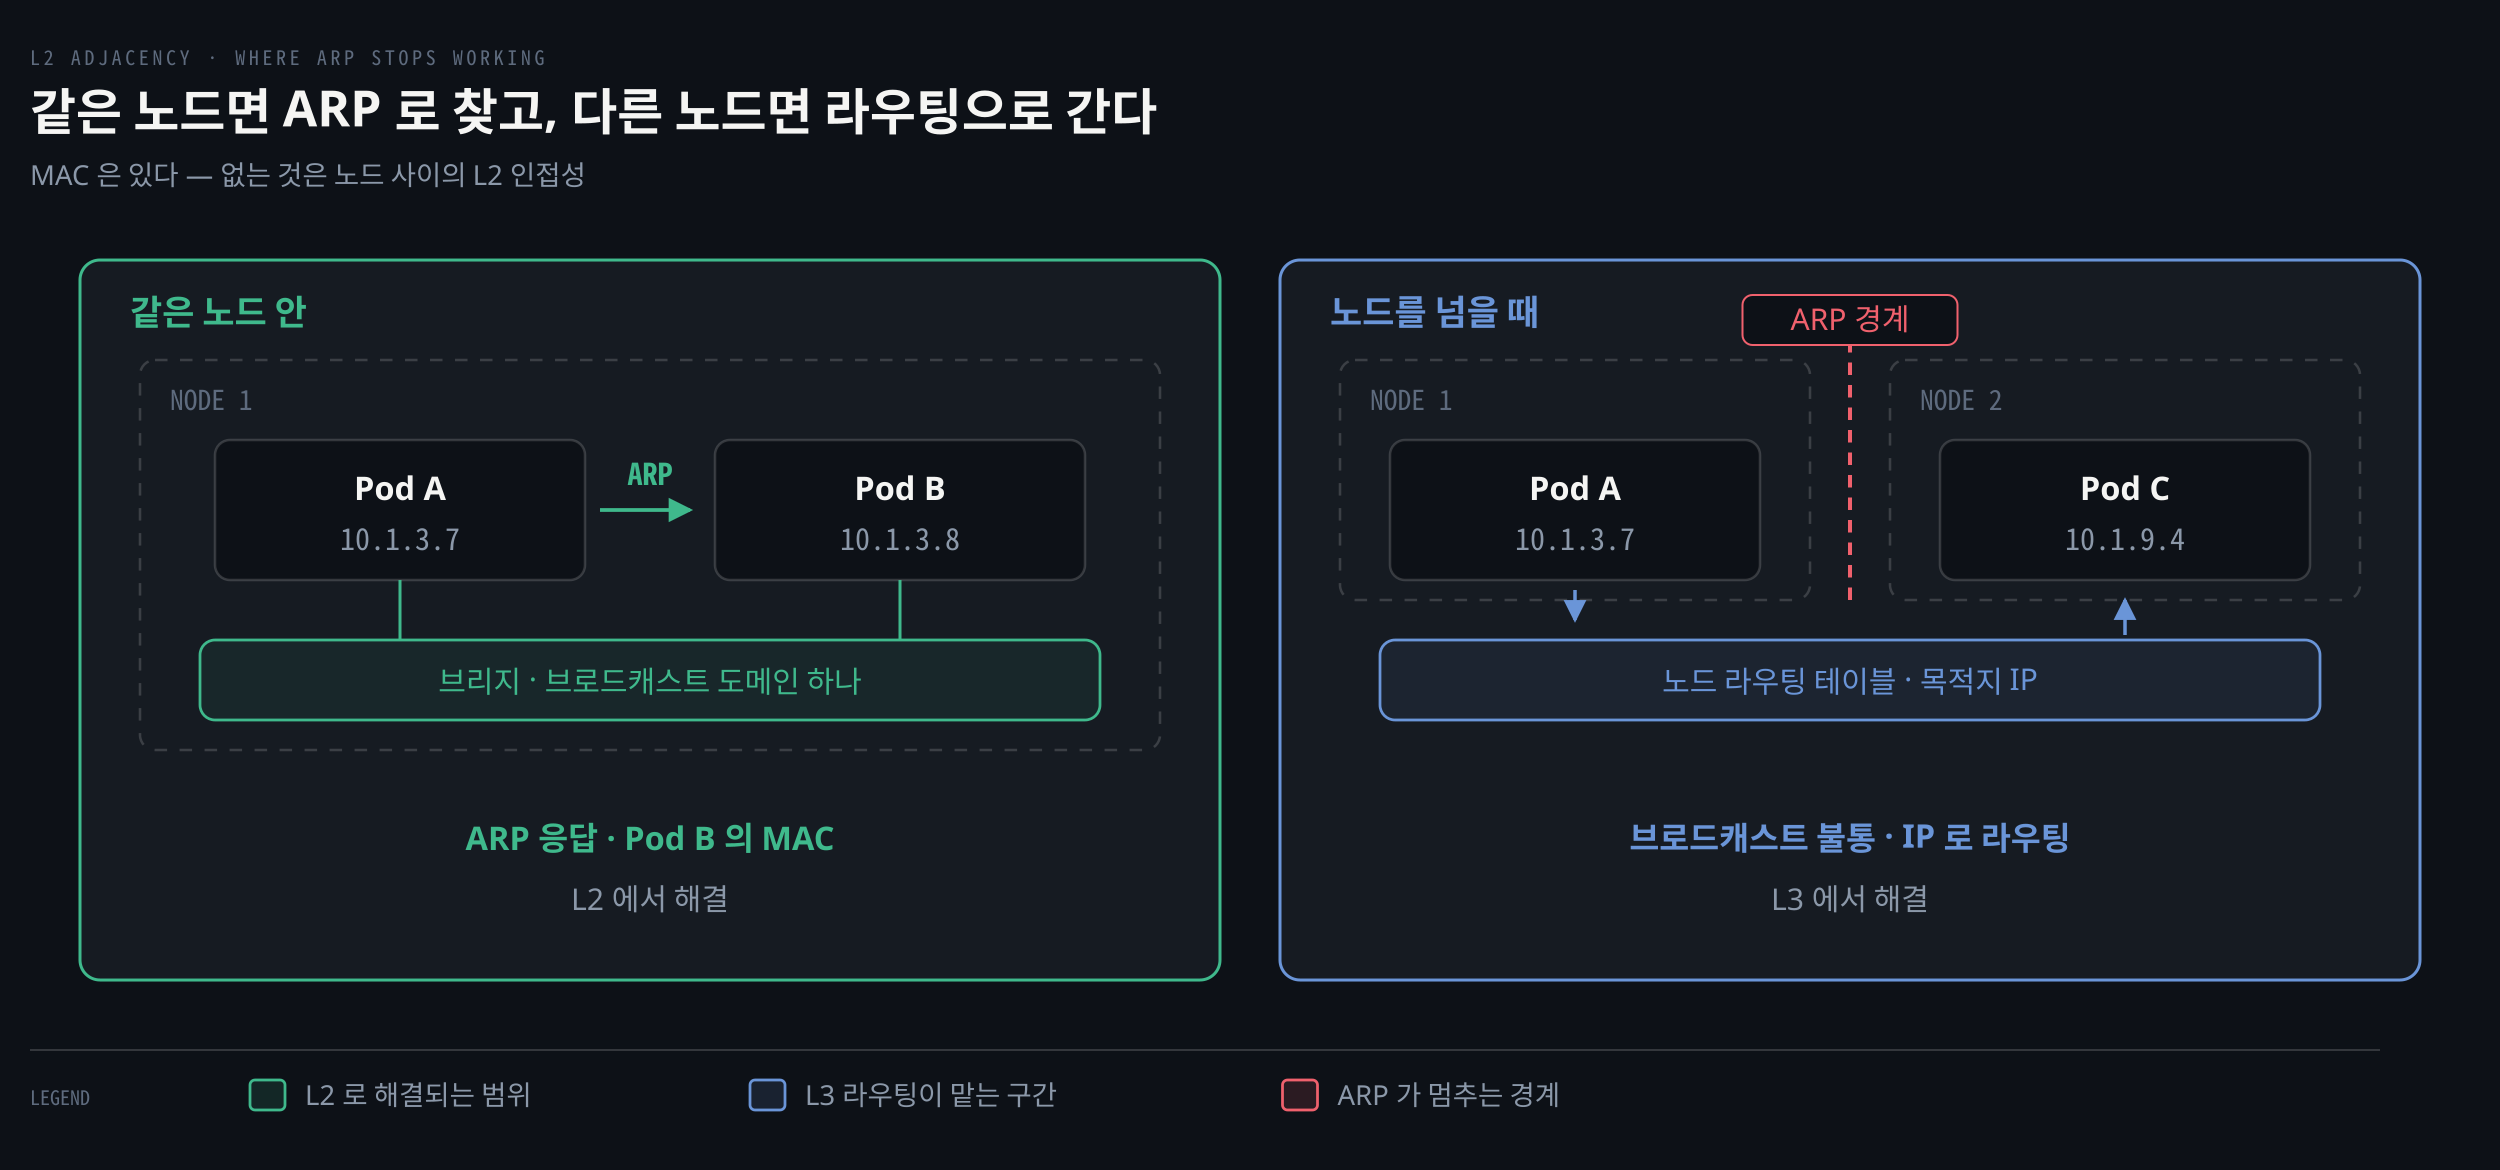
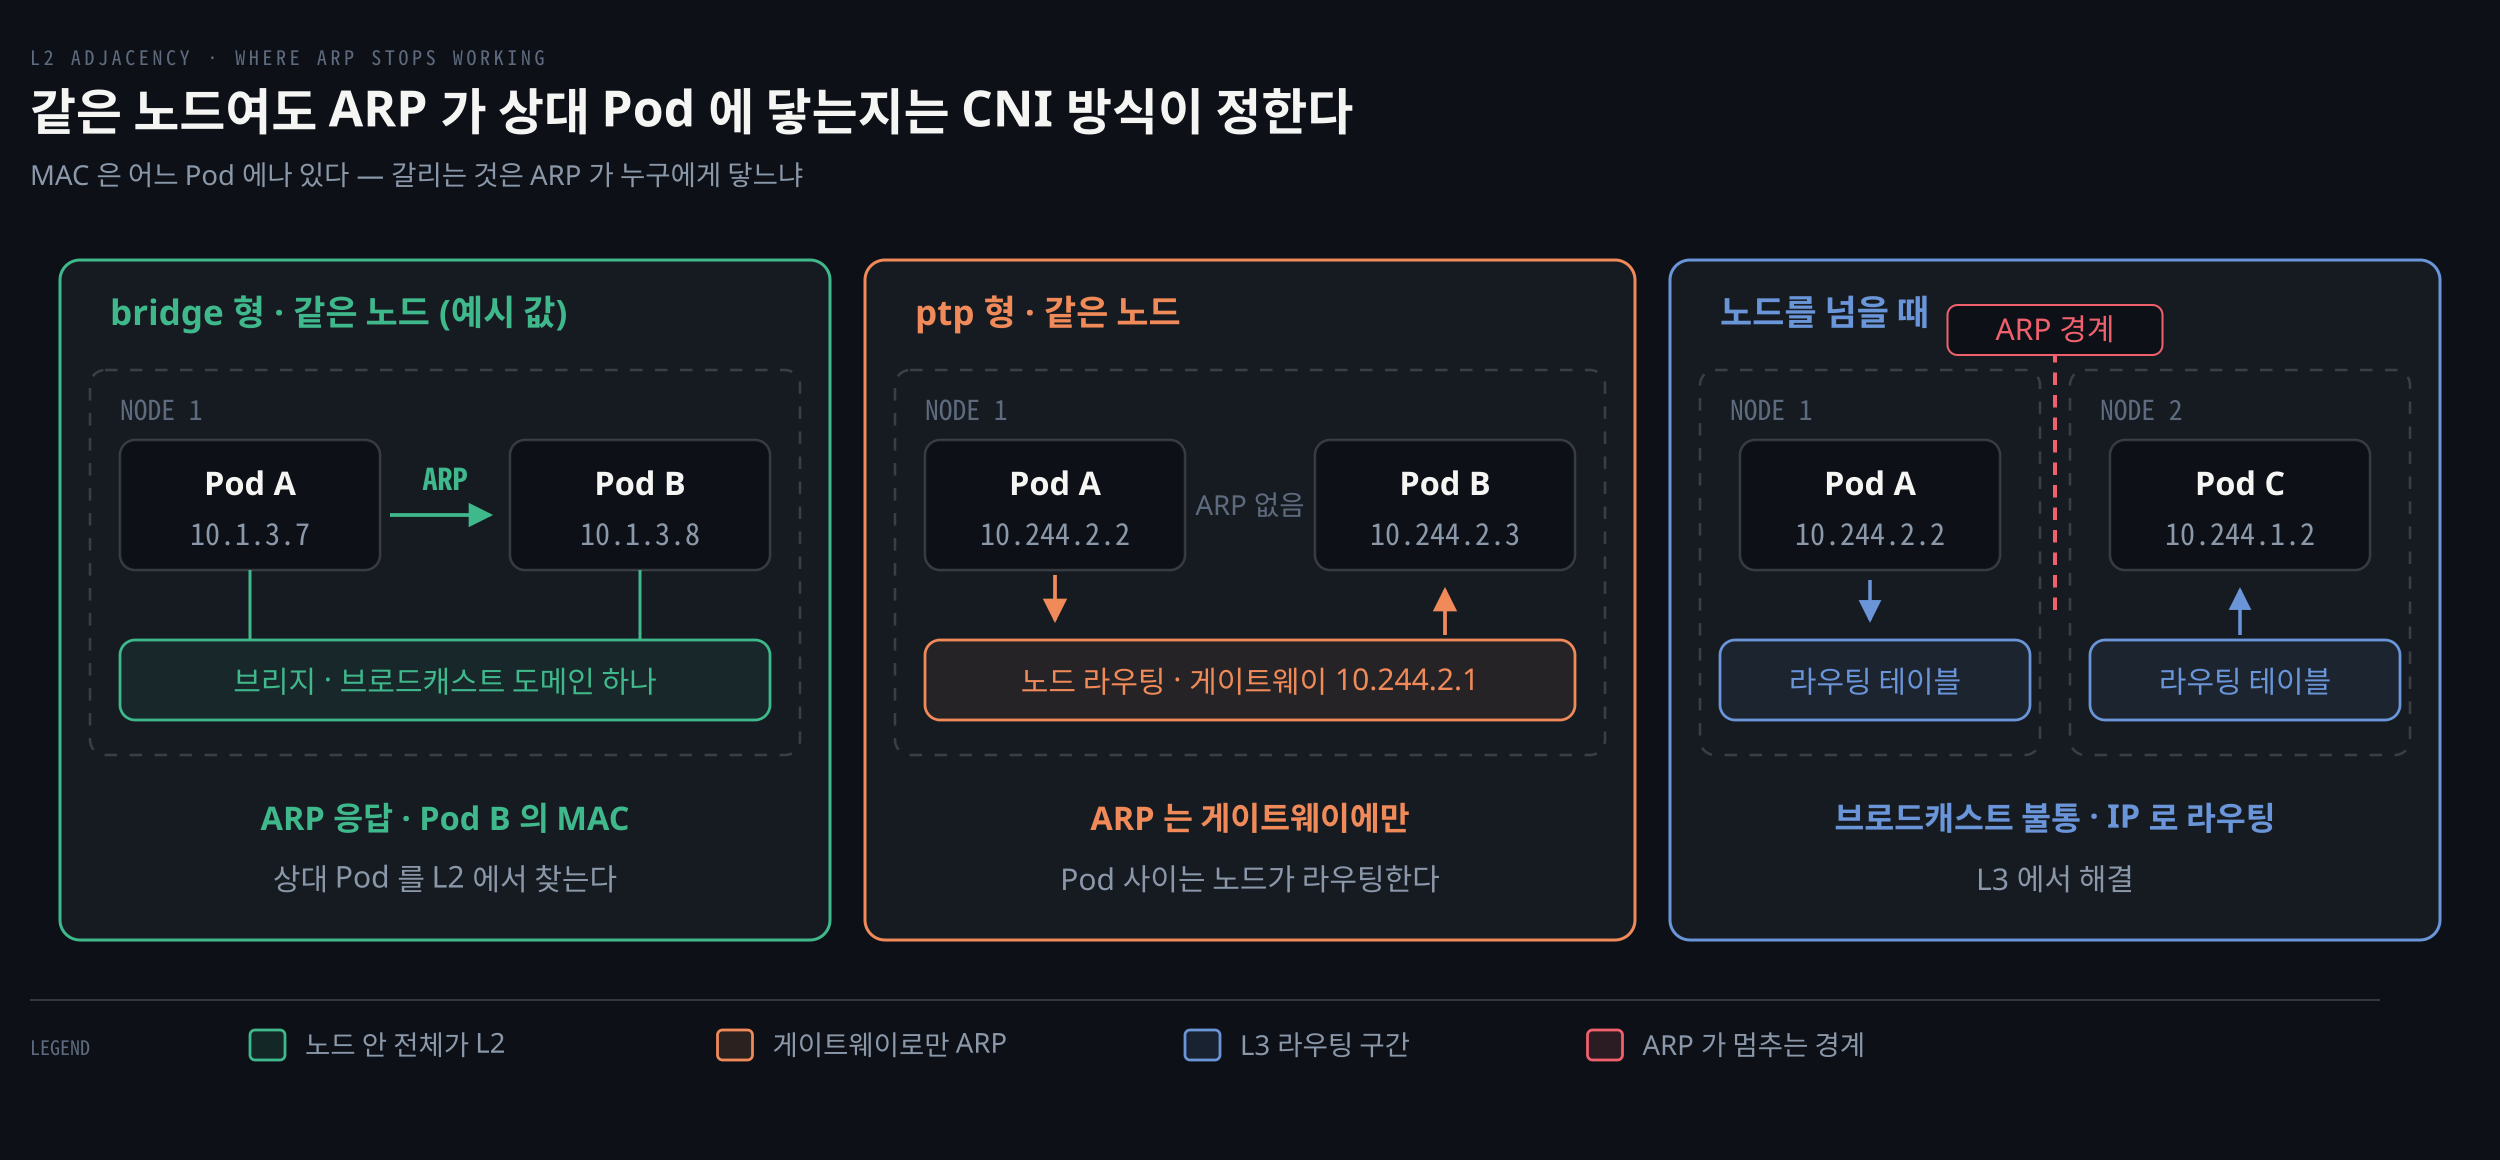
- <svg xmlns="http://www.w3.org/2000/svg" viewBox="0 0 1000 468" width="100%" role="img" aria-labelledby="dt dd">
+ <svg xmlns="http://www.w3.org/2000/svg" viewBox="0 0 1000 464" width="100%" role="img" aria-labelledby="dt dd">
  <defs>
    <marker id="ar" viewBox="0 0 8 8" refX="7" refY="4" markerWidth="6.5" markerHeight="6.5" orient="auto">
      <path d="M0 0 L8 4 L0 8 z" fill="#8B98A9" />
    </marker>
    <marker id="ok" viewBox="0 0 8 8" refX="7" refY="4" markerWidth="6.5" markerHeight="6.5" orient="auto">
      <path d="M0 0 L8 4 L0 8 z" fill="#3FB98C" />
    </marker>
    <marker id="warn" viewBox="0 0 8 8" refX="7" refY="4" markerWidth="6.5" markerHeight="6.5" orient="auto">
      <path d="M0 0 L8 4 L0 8 z" fill="#E3B341" />
    </marker>
    <marker id="bad" viewBox="0 0 8 8" refX="7" refY="4" markerWidth="6.5" markerHeight="6.5" orient="auto">
      <path d="M0 0 L8 4 L0 8 z" fill="#F0616D" />
    </marker>
    <marker id="info" viewBox="0 0 8 8" refX="7" refY="4" markerWidth="6.5" markerHeight="6.5" orient="auto">
      <path d="M0 0 L8 4 L0 8 z" fill="#6A95D8" />
    </marker>
    <marker id="acc" viewBox="0 0 8 8" refX="7" refY="4" markerWidth="6.5" markerHeight="6.5" orient="auto">
      <path d="M0 0 L8 4 L0 8 z" fill="#F08A59" />
    </marker>
    <marker id="soft" viewBox="0 0 8 8" refX="7" refY="4" markerWidth="6.5" markerHeight="6.5" orient="auto">
      <path d="M0 0 L8 4 L0 8 z" fill="#5E6B7E" />
    </marker>
  </defs>
-   <rect width="1000" height="468" fill="#0D1117" />
+   <rect width="1000" height="464" fill="#0D1117" />
  <text x="12" y="26" font-family="'Geist Mono','Noto Sans Mono CJK KR',monospace" font-size="8" letter-spacing="0.18em" fill="#5E6B7E">L2 ADJACENCY · WHERE ARP STOPS WORKING</text>
-   <text x="12" y="52" font-family="'Geist','Apple SD Gothic Neo','Noto Sans KR','Malgun Gothic',sans-serif" font-size="20" font-weight="600" fill="#F5F5F3">같은 노드면 ARP 로 찾고, 다른 노드면 라우팅으로 간다</text>
-   <text x="12" y="74" font-family="'Geist','Apple SD Gothic Neo','Noto Sans KR','Malgun Gothic',sans-serif" font-size="11" fill="#8B98A9">MAC 은 있다 — 없는 것은 노드 사이의 L2 인접성</text>
-   <rect x="32" y="104" width="456" height="288" rx="8" fill="#161B22" stroke="#3FB98C" stroke-width="1.2" />
-   <text x="52" y="130" text-anchor="start" font-family="'Geist','Apple SD Gothic Neo','Noto Sans KR','Malgun Gothic',sans-serif" font-size="14" font-weight="600" fill="#3FB98C">같은 노드 안</text>
-   <rect x="56" y="144" width="408" height="156" rx="6" fill="none" stroke="rgba(191,192,192,0.22)" stroke-width="1.0" stroke-dasharray="5 5" />
-   <text x="68" y="164" text-anchor="start" font-family="'Geist Mono','Noto Sans Mono CJK KR',monospace" font-size="11" font-weight="400" fill="#5E6B7E">NODE 1</text>
-   <rect x="86" y="176" width="148" height="56" rx="6" fill="#0D1117" stroke="rgba(191,192,192,0.22)" stroke-width="1.0" />
-   <text x="160" y="200" text-anchor="middle" font-family="'Geist','Apple SD Gothic Neo','Noto Sans KR','Malgun Gothic',sans-serif" font-size="13" font-weight="600" fill="#F5F5F3">Pod A</text>
-   <text x="160" y="220" text-anchor="middle" font-family="'Geist Mono','Noto Sans Mono CJK KR',monospace" font-size="12" font-weight="400" fill="#8B98A9">10.1.3.7</text>
-   <rect x="286" y="176" width="148" height="56" rx="6" fill="#0D1117" stroke="rgba(191,192,192,0.22)" stroke-width="1.0" />
-   <text x="360" y="200" text-anchor="middle" font-family="'Geist','Apple SD Gothic Neo','Noto Sans KR','Malgun Gothic',sans-serif" font-size="13" font-weight="600" fill="#F5F5F3">Pod B</text>
-   <text x="360" y="220" text-anchor="middle" font-family="'Geist Mono','Noto Sans Mono CJK KR',monospace" font-size="12" font-weight="400" fill="#8B98A9">10.1.3.8</text>
-   <rect x="80" y="256" width="360" height="32" rx="6" fill="#3FB98C14" stroke="#3FB98C" stroke-width="1.1" />
-   <text x="260" y="277" text-anchor="middle" font-family="'Geist','Apple SD Gothic Neo','Noto Sans KR','Malgun Gothic',sans-serif" font-size="12" font-weight="400" fill="#3FB98C">브리지 · 브로드캐스트 도메인 하나</text>
-   <line x1="160" y1="232" x2="160" y2="256" stroke="#3FB98C" stroke-width="1.2" />
-   <line x1="360" y1="232" x2="360" y2="256" stroke="#3FB98C" stroke-width="1.2" />
-   <path d="M 240 204 L 276 204" fill="none" stroke="#3FB98C" stroke-width="1.5" marker-end="url(#ok)" />
-   <text x="260" y="194" text-anchor="middle" font-family="'Geist Mono','Noto Sans Mono CJK KR',monospace" font-size="12" font-weight="600" fill="#3FB98C">ARP</text>
-   <text x="260" y="340" text-anchor="middle" font-family="'Geist','Apple SD Gothic Neo','Noto Sans KR','Malgun Gothic',sans-serif" font-size="13" font-weight="600" fill="#3FB98C">ARP 응답 · Pod B 의 MAC</text>
-   <text x="260" y="364" text-anchor="middle" font-family="'Geist','Apple SD Gothic Neo','Noto Sans KR','Malgun Gothic',sans-serif" font-size="12" font-weight="400" fill="#8B98A9">L2 에서 해결</text>
-   <rect x="512" y="104" width="456" height="288" rx="8" fill="#161B22" stroke="#6A95D8" stroke-width="1.2" />
-   <text x="532" y="130" text-anchor="start" font-family="'Geist','Apple SD Gothic Neo','Noto Sans KR','Malgun Gothic',sans-serif" font-size="14" font-weight="600" fill="#6A95D8">노드를 넘을 때</text>
-   <rect x="536" y="144" width="188" height="96" rx="6" fill="none" stroke="rgba(191,192,192,0.22)" stroke-width="1.0" stroke-dasharray="5 5" />
-   <text x="548" y="164" text-anchor="start" font-family="'Geist Mono','Noto Sans Mono CJK KR',monospace" font-size="11" font-weight="400" fill="#5E6B7E">NODE 1</text>
-   <rect x="756" y="144" width="188" height="96" rx="6" fill="none" stroke="rgba(191,192,192,0.22)" stroke-width="1.0" stroke-dasharray="5 5" />
-   <text x="768" y="164" text-anchor="start" font-family="'Geist Mono','Noto Sans Mono CJK KR',monospace" font-size="11" font-weight="400" fill="#5E6B7E">NODE 2</text>
-   <rect x="556" y="176" width="148" height="56" rx="6" fill="#0D1117" stroke="rgba(191,192,192,0.22)" stroke-width="1.0" />
-   <text x="630" y="200" text-anchor="middle" font-family="'Geist','Apple SD Gothic Neo','Noto Sans KR','Malgun Gothic',sans-serif" font-size="13" font-weight="600" fill="#F5F5F3">Pod A</text>
-   <text x="630" y="220" text-anchor="middle" font-family="'Geist Mono','Noto Sans Mono CJK KR',monospace" font-size="12" font-weight="400" fill="#8B98A9">10.1.3.7</text>
-   <rect x="776" y="176" width="148" height="56" rx="6" fill="#0D1117" stroke="rgba(191,192,192,0.22)" stroke-width="1.0" />
-   <text x="850" y="200" text-anchor="middle" font-family="'Geist','Apple SD Gothic Neo','Noto Sans KR','Malgun Gothic',sans-serif" font-size="13" font-weight="600" fill="#F5F5F3">Pod C</text>
-   <text x="850" y="220" text-anchor="middle" font-family="'Geist Mono','Noto Sans Mono CJK KR',monospace" font-size="12" font-weight="400" fill="#8B98A9">10.1.9.4</text>
-   <line x1="740" y1="136" x2="740" y2="244" stroke="#F0616D" stroke-width="1.6" stroke-dasharray="5 4" />
-   <rect x="697.0" y="118" width="86.0" height="20" rx="4" fill="#0D1117" stroke="#F0616D" stroke-width="0.8" />
-   <text x="740" y="132" text-anchor="middle" font-family="'Geist','Apple SD Gothic Neo','Noto Sans KR','Malgun Gothic',sans-serif" font-size="12" font-weight="400" fill="#F0616D">ARP 경계</text>
-   <rect x="552" y="256" width="376" height="32" rx="6" fill="#6A95D814" stroke="#6A95D8" stroke-width="1.1" />
-   <text x="740" y="277" text-anchor="middle" font-family="'Geist','Apple SD Gothic Neo','Noto Sans KR','Malgun Gothic',sans-serif" font-size="12" font-weight="400" fill="#6A95D8">노드 라우팅 테이블 · 목적지 IP</text>
-   <path d="M 630 236 L 630 248" fill="none" stroke="#6A95D8" stroke-width="1.4" marker-end="url(#info)" />
-   <path d="M 850 254 L 850 240" fill="none" stroke="#6A95D8" stroke-width="1.4" marker-end="url(#info)" />
-   <text x="740" y="340" text-anchor="middle" font-family="'Geist','Apple SD Gothic Neo','Noto Sans KR','Malgun Gothic',sans-serif" font-size="13" font-weight="600" fill="#6A95D8">브로드캐스트 불통 · IP 로 라우팅</text>
-   <text x="740" y="364" text-anchor="middle" font-family="'Geist','Apple SD Gothic Neo','Noto Sans KR','Malgun Gothic',sans-serif" font-size="12" font-weight="400" fill="#8B98A9">L3 에서 해결</text>
-   <line x1="12" y1="420" x2="952" y2="420" stroke="rgba(191,192,192,0.22)" stroke-width="0.8" />
-   <text x="12" y="442" text-anchor="start" font-family="'Geist Mono','Noto Sans Mono CJK KR',monospace" font-size="8" font-weight="400" fill="#5E6B7E">LEGEND</text>
-   <rect x="100" y="432" width="14" height="12" rx="2" fill="#3FB98C22" stroke="#3FB98C" stroke-width="1.1" />
-   <text x="122" y="442" text-anchor="start" font-family="'Geist','Apple SD Gothic Neo','Noto Sans KR','Malgun Gothic',sans-serif" font-size="11" font-weight="400" fill="#8B98A9">L2 로 해결되는 범위</text>
-   <rect x="300" y="432" width="14" height="12" rx="2" fill="#6A95D822" stroke="#6A95D8" stroke-width="1.1" />
-   <text x="322" y="442" text-anchor="start" font-family="'Geist','Apple SD Gothic Neo','Noto Sans KR','Malgun Gothic',sans-serif" font-size="11" font-weight="400" fill="#8B98A9">L3 라우팅이 맡는 구간</text>
-   <rect x="513" y="432" width="14" height="12" rx="2" fill="#F0616D22" stroke="#F0616D" stroke-width="1.1" />
-   <text x="535" y="442" text-anchor="start" font-family="'Geist','Apple SD Gothic Neo','Noto Sans KR','Malgun Gothic',sans-serif" font-size="11" font-weight="400" fill="#8B98A9">ARP 가 멈추는 경계</text>
+   <text x="12" y="52" font-family="'Geist','Apple SD Gothic Neo','Noto Sans KR','Malgun Gothic',sans-serif" font-size="20" font-weight="600" fill="#F5F5F3">같은 노드여도 ARP 가 상대 Pod 에 닿는지는 CNI 방식이 정한다</text>
+   <text x="12" y="74" font-family="'Geist','Apple SD Gothic Neo','Noto Sans KR','Malgun Gothic',sans-serif" font-size="11" fill="#8B98A9">MAC 은 어느 Pod 에나 있다 — 갈리는 것은 ARP 가 누구에게 닿느냐</text>
+   <rect x="24" y="104" width="308" height="272" rx="8" fill="#161B22" stroke="#3FB98C" stroke-width="1.2" />
+   <text x="44" y="130" text-anchor="start" font-family="'Geist','Apple SD Gothic Neo','Noto Sans KR','Malgun Gothic',sans-serif" font-size="14" font-weight="600" fill="#3FB98C">bridge 형 · 같은 노드 (예시 값)</text>
+   <rect x="36" y="148" width="284" height="154" rx="6" fill="none" stroke="rgba(191,192,192,0.22)" stroke-width="1.0" stroke-dasharray="5 5" />
+   <text x="48" y="168" text-anchor="start" font-family="'Geist Mono','Noto Sans Mono CJK KR',monospace" font-size="11" font-weight="400" fill="#5E6B7E">NODE 1</text>
+   <rect x="48" y="176" width="104" height="52" rx="6" fill="#0D1117" stroke="rgba(191,192,192,0.22)" stroke-width="1.0" />
+   <text x="100" y="198" text-anchor="middle" font-family="'Geist','Apple SD Gothic Neo','Noto Sans KR','Malgun Gothic',sans-serif" font-size="13" font-weight="600" fill="#F5F5F3">Pod A</text>
+   <text x="100" y="218" text-anchor="middle" font-family="'Geist Mono','Noto Sans Mono CJK KR',monospace" font-size="12" font-weight="400" fill="#8B98A9">10.1.3.7</text>
+   <rect x="204" y="176" width="104" height="52" rx="6" fill="#0D1117" stroke="rgba(191,192,192,0.22)" stroke-width="1.0" />
+   <text x="256" y="198" text-anchor="middle" font-family="'Geist','Apple SD Gothic Neo','Noto Sans KR','Malgun Gothic',sans-serif" font-size="13" font-weight="600" fill="#F5F5F3">Pod B</text>
+   <text x="256" y="218" text-anchor="middle" font-family="'Geist Mono','Noto Sans Mono CJK KR',monospace" font-size="12" font-weight="400" fill="#8B98A9">10.1.3.8</text>
+   <rect x="48" y="256" width="260" height="32" rx="6" fill="#3FB98C14" stroke="#3FB98C" stroke-width="1.1" />
+   <text x="178" y="277" text-anchor="middle" font-family="'Geist','Apple SD Gothic Neo','Noto Sans KR','Malgun Gothic',sans-serif" font-size="12" font-weight="400" fill="#3FB98C">브리지 · 브로드캐스트 도메인 하나</text>
+   <line x1="100" y1="228" x2="100" y2="256" stroke="#3FB98C" stroke-width="1.2" />
+   <line x1="256" y1="228" x2="256" y2="256" stroke="#3FB98C" stroke-width="1.2" />
+   <path d="M 156 206 L 196 206" fill="none" stroke="#3FB98C" stroke-width="1.5" marker-end="url(#ok)" />
+   <text x="178" y="196" text-anchor="middle" font-family="'Geist Mono','Noto Sans Mono CJK KR',monospace" font-size="12" font-weight="600" fill="#3FB98C">ARP</text>
+   <text x="178" y="332" text-anchor="middle" font-family="'Geist','Apple SD Gothic Neo','Noto Sans KR','Malgun Gothic',sans-serif" font-size="13" font-weight="600" fill="#3FB98C">ARP 응답 · Pod B 의 MAC</text>
+   <text x="178" y="356" text-anchor="middle" font-family="'Geist','Apple SD Gothic Neo','Noto Sans KR','Malgun Gothic',sans-serif" font-size="12" font-weight="400" fill="#8B98A9">상대 Pod 를 L2 에서 찾는다</text>
+   <rect x="346" y="104" width="308" height="272" rx="8" fill="#161B22" stroke="#F08A59" stroke-width="1.2" />
+   <text x="366" y="130" text-anchor="start" font-family="'Geist','Apple SD Gothic Neo','Noto Sans KR','Malgun Gothic',sans-serif" font-size="14" font-weight="600" fill="#F08A59">ptp 형 · 같은 노드</text>
+   <rect x="358" y="148" width="284" height="154" rx="6" fill="none" stroke="rgba(191,192,192,0.22)" stroke-width="1.0" stroke-dasharray="5 5" />
+   <text x="370" y="168" text-anchor="start" font-family="'Geist Mono','Noto Sans Mono CJK KR',monospace" font-size="11" font-weight="400" fill="#5E6B7E">NODE 1</text>
+   <rect x="370" y="176" width="104" height="52" rx="6" fill="#0D1117" stroke="rgba(191,192,192,0.22)" stroke-width="1.0" />
+   <text x="422" y="198" text-anchor="middle" font-family="'Geist','Apple SD Gothic Neo','Noto Sans KR','Malgun Gothic',sans-serif" font-size="13" font-weight="600" fill="#F5F5F3">Pod A</text>
+   <text x="422" y="218" text-anchor="middle" font-family="'Geist Mono','Noto Sans Mono CJK KR',monospace" font-size="12" font-weight="400" fill="#8B98A9">10.244.2.2</text>
+   <rect x="526" y="176" width="104" height="52" rx="6" fill="#0D1117" stroke="rgba(191,192,192,0.22)" stroke-width="1.0" />
+   <text x="578" y="198" text-anchor="middle" font-family="'Geist','Apple SD Gothic Neo','Noto Sans KR','Malgun Gothic',sans-serif" font-size="13" font-weight="600" fill="#F5F5F3">Pod B</text>
+   <text x="578" y="218" text-anchor="middle" font-family="'Geist Mono','Noto Sans Mono CJK KR',monospace" font-size="12" font-weight="400" fill="#8B98A9">10.244.2.3</text>
+   <rect x="370" y="256" width="260" height="32" rx="6" fill="#F08A5914" stroke="#F08A59" stroke-width="1.1" />
+   <text x="500" y="277" text-anchor="middle" font-family="'Geist','Apple SD Gothic Neo','Noto Sans KR','Malgun Gothic',sans-serif" font-size="12" font-weight="400" fill="#F08A59">노드 라우팅 · 게이트웨이 10.244.2.1</text>
+   <path d="M 422 230 L 422 248" fill="none" stroke="#F08A59" stroke-width="1.5" marker-end="url(#acc)" />
+   <path d="M 578 254 L 578 236" fill="none" stroke="#F08A59" stroke-width="1.5" marker-end="url(#acc)" />
+   <text x="500" y="206" text-anchor="middle" font-family="'Geist','Apple SD Gothic Neo','Noto Sans KR','Malgun Gothic',sans-serif" font-size="11" font-weight="400" fill="#5E6B7E">ARP 없음</text>
+   <text x="500" y="332" text-anchor="middle" font-family="'Geist','Apple SD Gothic Neo','Noto Sans KR','Malgun Gothic',sans-serif" font-size="13" font-weight="600" fill="#F08A59">ARP 는 게이트웨이에만</text>
+   <text x="500" y="356" text-anchor="middle" font-family="'Geist','Apple SD Gothic Neo','Noto Sans KR','Malgun Gothic',sans-serif" font-size="12" font-weight="400" fill="#8B98A9">Pod 사이는 노드가 라우팅한다</text>
+   <rect x="668" y="104" width="308" height="272" rx="8" fill="#161B22" stroke="#6A95D8" stroke-width="1.2" />
+   <text x="688" y="130" text-anchor="start" font-family="'Geist','Apple SD Gothic Neo','Noto Sans KR','Malgun Gothic',sans-serif" font-size="14" font-weight="600" fill="#6A95D8">노드를 넘을 때</text>
+   <rect x="680" y="148" width="136" height="154" rx="6" fill="none" stroke="rgba(191,192,192,0.22)" stroke-width="1.0" stroke-dasharray="5 5" />
+   <text x="692" y="168" text-anchor="start" font-family="'Geist Mono','Noto Sans Mono CJK KR',monospace" font-size="11" font-weight="400" fill="#5E6B7E">NODE 1</text>
+   <rect x="828" y="148" width="136" height="154" rx="6" fill="none" stroke="rgba(191,192,192,0.22)" stroke-width="1.0" stroke-dasharray="5 5" />
+   <text x="840" y="168" text-anchor="start" font-family="'Geist Mono','Noto Sans Mono CJK KR',monospace" font-size="11" font-weight="400" fill="#5E6B7E">NODE 2</text>
+   <rect x="696" y="176" width="104" height="52" rx="6" fill="#0D1117" stroke="rgba(191,192,192,0.22)" stroke-width="1.0" />
+   <text x="748" y="198" text-anchor="middle" font-family="'Geist','Apple SD Gothic Neo','Noto Sans KR','Malgun Gothic',sans-serif" font-size="13" font-weight="600" fill="#F5F5F3">Pod A</text>
+   <text x="748" y="218" text-anchor="middle" font-family="'Geist Mono','Noto Sans Mono CJK KR',monospace" font-size="12" font-weight="400" fill="#8B98A9">10.244.2.2</text>
+   <rect x="844" y="176" width="104" height="52" rx="6" fill="#0D1117" stroke="rgba(191,192,192,0.22)" stroke-width="1.0" />
+   <text x="896" y="198" text-anchor="middle" font-family="'Geist','Apple SD Gothic Neo','Noto Sans KR','Malgun Gothic',sans-serif" font-size="13" font-weight="600" fill="#F5F5F3">Pod C</text>
+   <text x="896" y="218" text-anchor="middle" font-family="'Geist Mono','Noto Sans Mono CJK KR',monospace" font-size="12" font-weight="400" fill="#8B98A9">10.244.1.2</text>
+   <line x1="822" y1="140" x2="822" y2="244" stroke="#F0616D" stroke-width="1.6" stroke-dasharray="5 4" />
+   <rect x="779.0" y="122" width="86.0" height="20" rx="4" fill="#0D1117" stroke="#F0616D" stroke-width="0.8" />
+   <text x="822" y="136" text-anchor="middle" font-family="'Geist','Apple SD Gothic Neo','Noto Sans KR','Malgun Gothic',sans-serif" font-size="12" font-weight="400" fill="#F0616D">ARP 경계</text>
+   <rect x="688" y="256" width="124" height="32" rx="6" fill="#6A95D814" stroke="#6A95D8" stroke-width="1.1" />
+   <text x="750" y="277" text-anchor="middle" font-family="'Geist','Apple SD Gothic Neo','Noto Sans KR','Malgun Gothic',sans-serif" font-size="12" font-weight="400" fill="#6A95D8">라우팅 테이블</text>
+   <rect x="836" y="256" width="124" height="32" rx="6" fill="#6A95D814" stroke="#6A95D8" stroke-width="1.1" />
+   <text x="898" y="277" text-anchor="middle" font-family="'Geist','Apple SD Gothic Neo','Noto Sans KR','Malgun Gothic',sans-serif" font-size="12" font-weight="400" fill="#6A95D8">라우팅 테이블</text>
+   <path d="M 748 232 L 748 248" fill="none" stroke="#6A95D8" stroke-width="1.4" marker-end="url(#info)" />
+   <path d="M 896 254 L 896 236" fill="none" stroke="#6A95D8" stroke-width="1.4" marker-end="url(#info)" />
+   <text x="822" y="332" text-anchor="middle" font-family="'Geist','Apple SD Gothic Neo','Noto Sans KR','Malgun Gothic',sans-serif" font-size="13" font-weight="600" fill="#6A95D8">브로드캐스트 불통 · IP 로 라우팅</text>
+   <text x="822" y="356" text-anchor="middle" font-family="'Geist','Apple SD Gothic Neo','Noto Sans KR','Malgun Gothic',sans-serif" font-size="12" font-weight="400" fill="#8B98A9">L3 에서 해결</text>
+   <line x1="12" y1="400" x2="952" y2="400" stroke="rgba(191,192,192,0.22)" stroke-width="0.8" />
+   <text x="12" y="422" text-anchor="start" font-family="'Geist Mono','Noto Sans Mono CJK KR',monospace" font-size="8" font-weight="400" fill="#5E6B7E">LEGEND</text>
+   <rect x="100" y="412" width="14" height="12" rx="2" fill="#3FB98C22" stroke="#3FB98C" stroke-width="1.1" />
+   <text x="122" y="422" text-anchor="start" font-family="'Geist','Apple SD Gothic Neo','Noto Sans KR','Malgun Gothic',sans-serif" font-size="11" font-weight="400" fill="#8B98A9">노드 안 전체가 L2</text>
+   <rect x="287" y="412" width="14" height="12" rx="2" fill="#F08A5922" stroke="#F08A59" stroke-width="1.1" />
+   <text x="309" y="422" text-anchor="start" font-family="'Geist','Apple SD Gothic Neo','Noto Sans KR','Malgun Gothic',sans-serif" font-size="11" font-weight="400" fill="#8B98A9">게이트웨이로만 ARP</text>
+   <rect x="474" y="412" width="14" height="12" rx="2" fill="#6A95D822" stroke="#6A95D8" stroke-width="1.1" />
+   <text x="496" y="422" text-anchor="start" font-family="'Geist','Apple SD Gothic Neo','Noto Sans KR','Malgun Gothic',sans-serif" font-size="11" font-weight="400" fill="#8B98A9">L3 라우팅 구간</text>
+   <rect x="635" y="412" width="14" height="12" rx="2" fill="#F0616D22" stroke="#F0616D" stroke-width="1.1" />
+   <text x="657" y="422" text-anchor="start" font-family="'Geist','Apple SD Gothic Neo','Noto Sans KR','Malgun Gothic',sans-serif" font-size="11" font-weight="400" fill="#8B98A9">ARP 가 멈추는 경계</text>
</svg>
